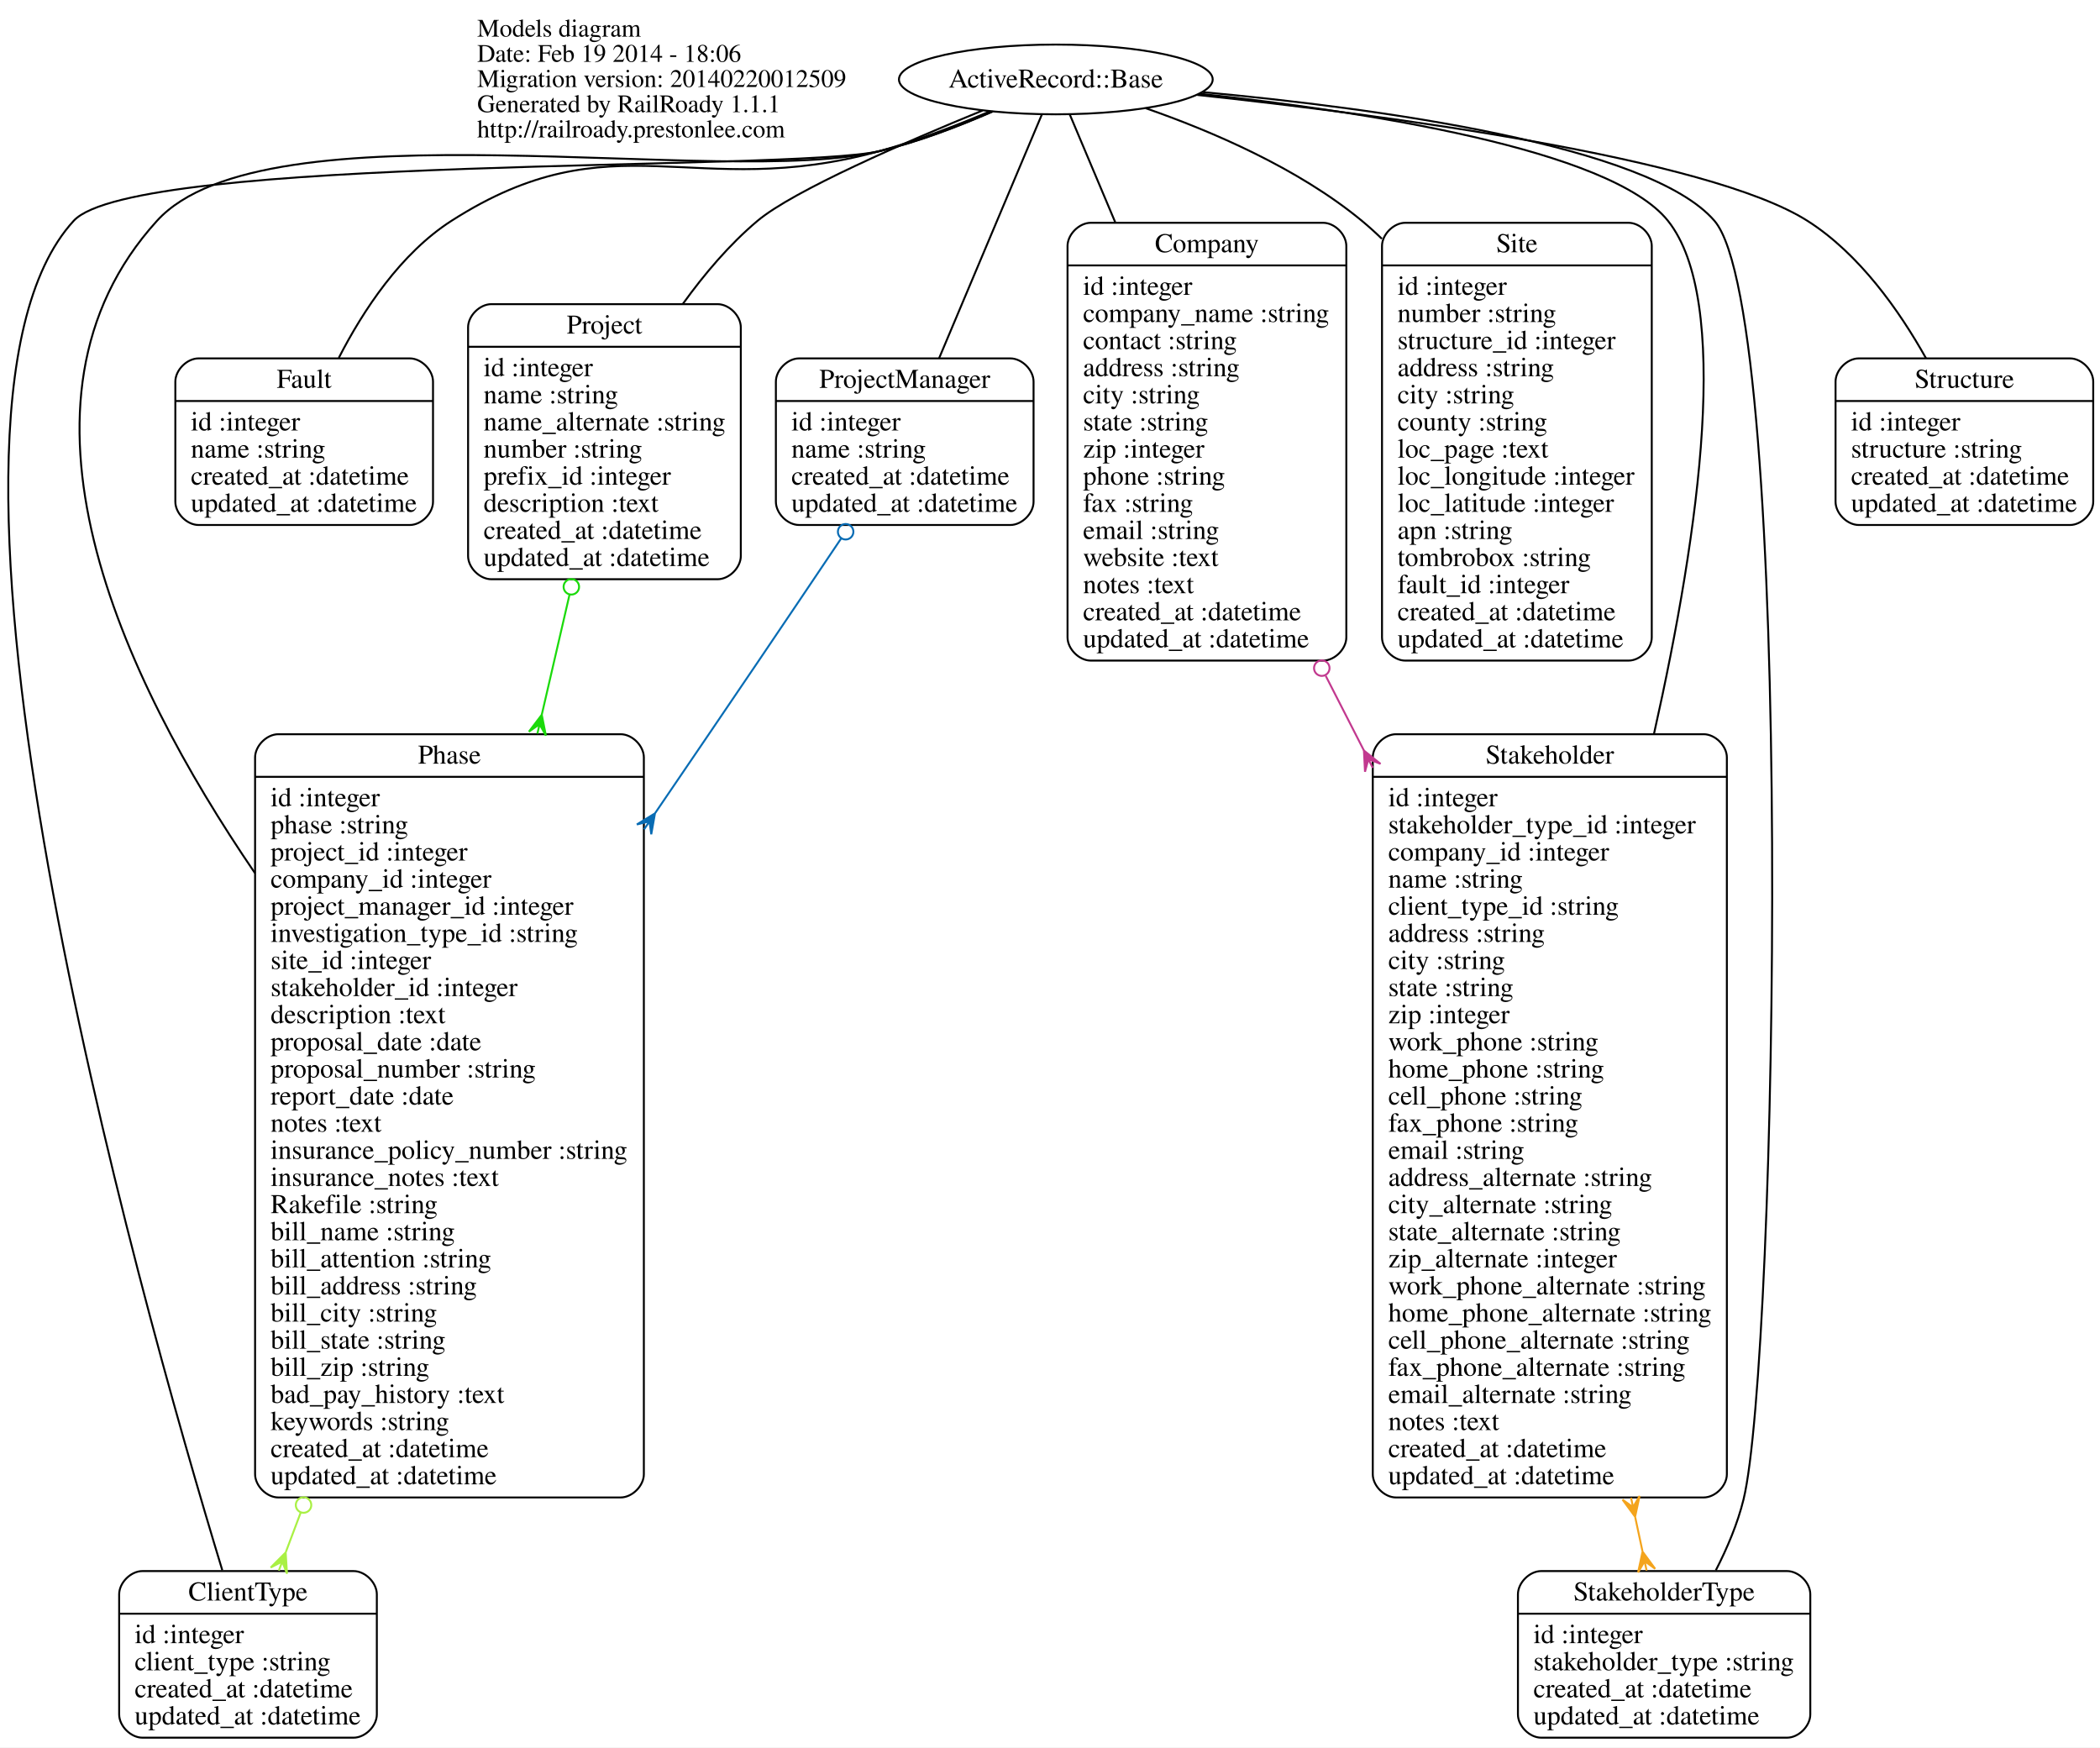
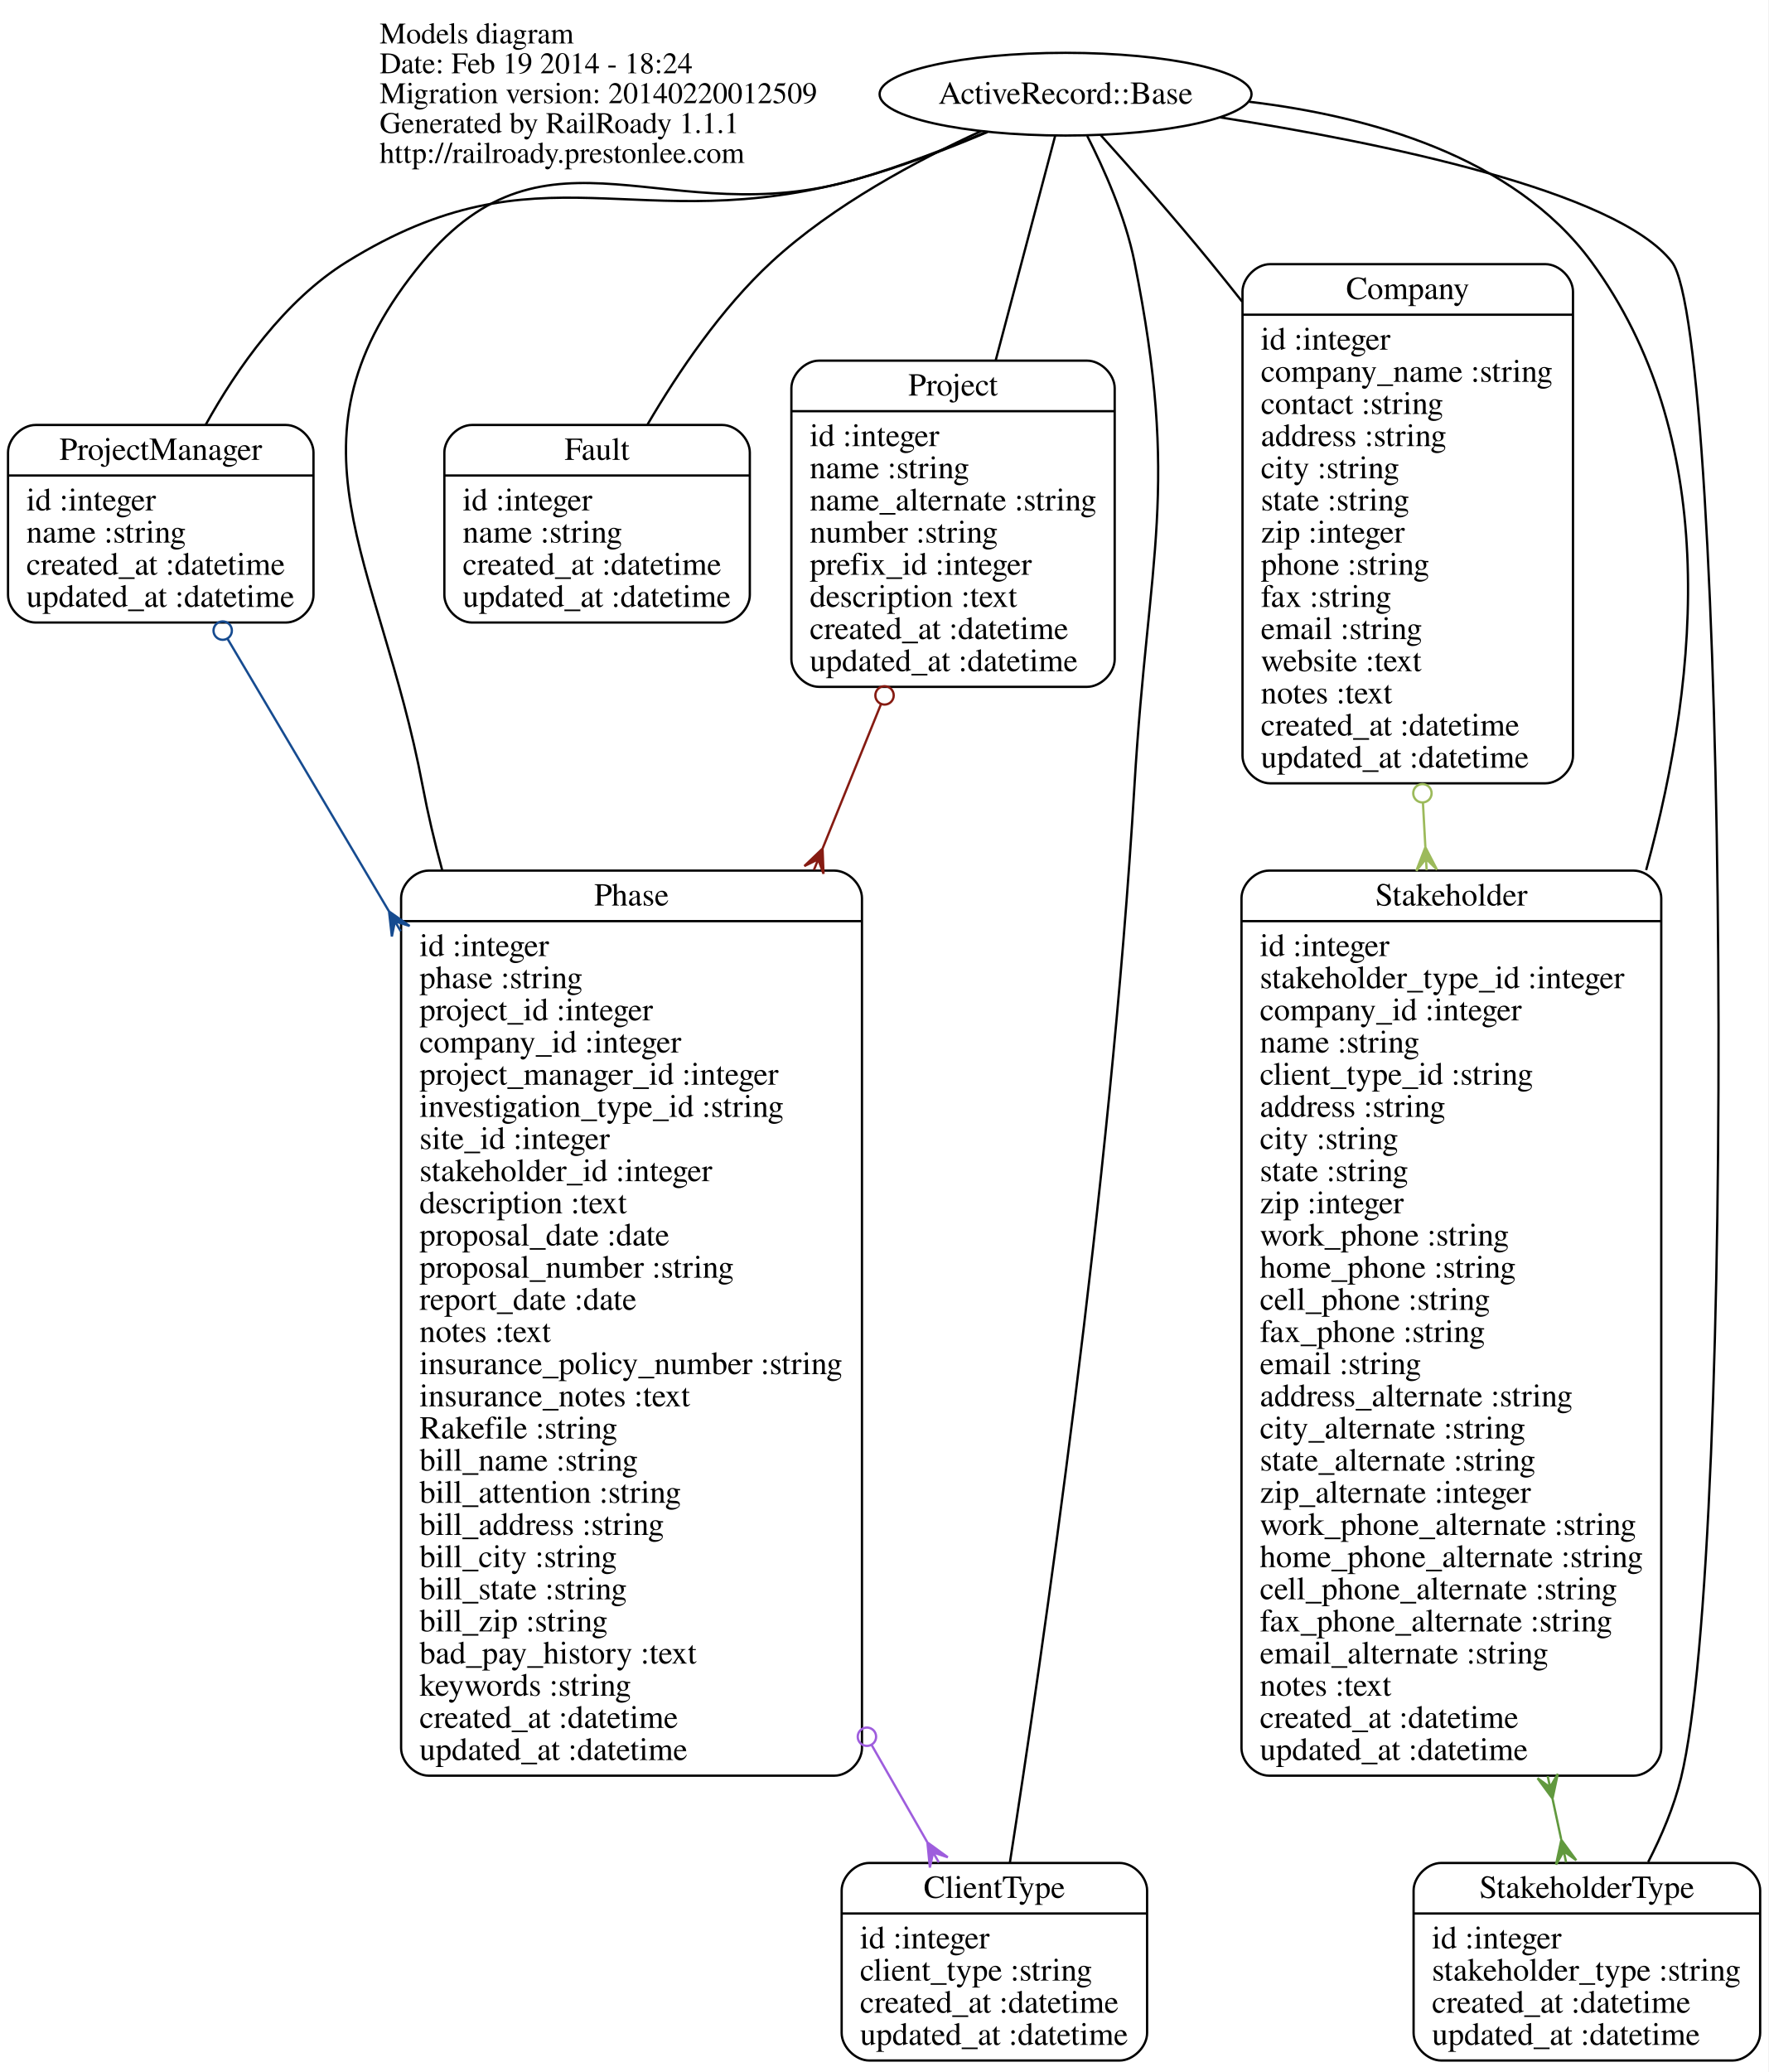
- <svg xmlns="http://www.w3.org/2000/svg" width="1084pt" height="902pt" viewBox="0.00 0.00 1084.02 902.00">
+ <svg xmlns="http://www.w3.org/2000/svg" width="770pt" height="902pt" viewBox="0.00 0.00 770.00 902.00">
  <g id="graph0" class="graph" transform="scale(1 1) rotate(0) translate(4 898)">
-     <polygon fill="white" stroke="none" points="-4,4 -4,-898 1080.02,-898 1080.02,4 -4,4" />
+     <polygon fill="white" stroke="none" points="-4,4 -4,-898 766,-898 766,4 -4,4" />
    <g id="node1" class="node">
-       <text text-anchor="start" x="242.329" y="-879.1" font-family="Times,serif" font-size="13.00">Models diagram</text>
-       <text text-anchor="start" x="242.329" y="-866.1" font-family="Times,serif" font-size="13.00">Date: Feb 19 2014 - 18:06</text>
-       <text text-anchor="start" x="242.329" y="-853.1" font-family="Times,serif" font-size="13.00">Migration version: 20140220012509</text>
-       <text text-anchor="start" x="242.329" y="-840.1" font-family="Times,serif" font-size="13.00">Generated by RailRoady 1.1.1</text>
-       <text text-anchor="start" x="242.329" y="-827.1" font-family="Times,serif" font-size="13.00">http://railroady.prestonlee.com</text>
+       <text text-anchor="start" x="161.312" y="-879.1" font-family="Times,serif" font-size="13.00">Models diagram</text>
+       <text text-anchor="start" x="161.312" y="-866.1" font-family="Times,serif" font-size="13.00">Date: Feb 19 2014 - 18:24</text>
+       <text text-anchor="start" x="161.312" y="-853.1" font-family="Times,serif" font-size="13.00">Migration version: 20140220012509</text>
+       <text text-anchor="start" x="161.312" y="-840.1" font-family="Times,serif" font-size="13.00">Generated by RailRoady 1.1.1</text>
+       <text text-anchor="start" x="161.312" y="-827.1" font-family="Times,serif" font-size="13.00">http://railroady.prestonlee.com</text>
    </g>
    <g id="node2" class="node">
-       <path fill="none" stroke="black" d="M69.512,-1C69.512,-1 178.522,-1 178.522,-1 184.522,-1 190.522,-7 190.522,-13 190.522,-13 190.522,-75 190.522,-75 190.522,-81 184.522,-87 178.522,-87 178.522,-87 69.512,-87 69.512,-87 63.512,-87 57.512,-81 57.512,-75 57.512,-75 57.512,-13 57.512,-13 57.512,-7 63.512,-1 69.512,-1" />
-       <text text-anchor="middle" x="124.017" y="-71.8" font-family="Times,serif" font-size="14.00">ClientType</text>
-       <polyline fill="none" stroke="black" points="57.512,-65 190.522,-65 " />
-       <text text-anchor="start" x="65.512" y="-49.8" font-family="Times,serif" font-size="14.00">id :integer</text>
-       <text text-anchor="start" x="65.512" y="-35.8" font-family="Times,serif" font-size="14.00">client_type :string</text>
-       <text text-anchor="start" x="65.512" y="-21.8" font-family="Times,serif" font-size="14.00">created_at :datetime</text>
-       <text text-anchor="start" x="65.512" y="-7.8" font-family="Times,serif" font-size="14.00">updated_at :datetime</text>
+       <path fill="none" stroke="black" d="M374.495,-1C374.495,-1 483.505,-1 483.505,-1 489.505,-1 495.505,-7 495.505,-13 495.505,-13 495.505,-75 495.505,-75 495.505,-81 489.505,-87 483.505,-87 483.505,-87 374.495,-87 374.495,-87 368.495,-87 362.495,-81 362.495,-75 362.495,-75 362.495,-13 362.495,-13 362.495,-7 368.495,-1 374.495,-1" />
+       <text text-anchor="middle" x="429" y="-71.8" font-family="Times,serif" font-size="14.00">ClientType</text>
+       <polyline fill="none" stroke="black" points="362.495,-65 495.505,-65 " />
+       <text text-anchor="start" x="370.495" y="-49.8" font-family="Times,serif" font-size="14.00">id :integer</text>
+       <text text-anchor="start" x="370.495" y="-35.8" font-family="Times,serif" font-size="14.00">client_type :string</text>
+       <text text-anchor="start" x="370.495" y="-21.8" font-family="Times,serif" font-size="14.00">created_at :datetime</text>
+       <text text-anchor="start" x="370.495" y="-7.8" font-family="Times,serif" font-size="14.00">updated_at :datetime</text>
    </g>
    <g id="node3" class="node">
-       <path fill="none" stroke="black" d="M559.06,-557C559.06,-557 678.974,-557 678.974,-557 684.974,-557 690.974,-563 690.974,-569 690.974,-569 690.974,-771 690.974,-771 690.974,-777 684.974,-783 678.974,-783 678.974,-783 559.06,-783 559.06,-783 553.06,-783 547.06,-777 547.06,-771 547.06,-771 547.06,-569 547.06,-569 547.06,-563 553.06,-557 559.06,-557" />
-       <text text-anchor="middle" x="619.017" y="-767.8" font-family="Times,serif" font-size="14.00">Company</text>
-       <polyline fill="none" stroke="black" points="547.06,-761 690.974,-761 " />
-       <text text-anchor="start" x="555.06" y="-745.8" font-family="Times,serif" font-size="14.00">id :integer</text>
-       <text text-anchor="start" x="555.06" y="-731.8" font-family="Times,serif" font-size="14.00">company_name :string</text>
-       <text text-anchor="start" x="555.06" y="-717.8" font-family="Times,serif" font-size="14.00">contact :string</text>
-       <text text-anchor="start" x="555.06" y="-703.8" font-family="Times,serif" font-size="14.00">address :string</text>
-       <text text-anchor="start" x="555.06" y="-689.8" font-family="Times,serif" font-size="14.00">city :string</text>
-       <text text-anchor="start" x="555.06" y="-675.8" font-family="Times,serif" font-size="14.00">state :string</text>
-       <text text-anchor="start" x="555.06" y="-661.8" font-family="Times,serif" font-size="14.00">zip :integer</text>
-       <text text-anchor="start" x="555.06" y="-647.8" font-family="Times,serif" font-size="14.00">phone :string</text>
-       <text text-anchor="start" x="555.06" y="-633.8" font-family="Times,serif" font-size="14.00">fax :string</text>
-       <text text-anchor="start" x="555.06" y="-619.8" font-family="Times,serif" font-size="14.00">email :string</text>
-       <text text-anchor="start" x="555.06" y="-605.8" font-family="Times,serif" font-size="14.00">website :text</text>
-       <text text-anchor="start" x="555.06" y="-591.8" font-family="Times,serif" font-size="14.00">notes :text</text>
-       <text text-anchor="start" x="555.06" y="-577.8" font-family="Times,serif" font-size="14.00">created_at :datetime</text>
-       <text text-anchor="start" x="555.06" y="-563.8" font-family="Times,serif" font-size="14.00">updated_at :datetime</text>
+       <path fill="none" stroke="black" d="M549.043,-557C549.043,-557 668.957,-557 668.957,-557 674.957,-557 680.957,-563 680.957,-569 680.957,-569 680.957,-771 680.957,-771 680.957,-777 674.957,-783 668.957,-783 668.957,-783 549.043,-783 549.043,-783 543.043,-783 537.043,-777 537.043,-771 537.043,-771 537.043,-569 537.043,-569 537.043,-563 543.043,-557 549.043,-557" />
+       <text text-anchor="middle" x="609" y="-767.8" font-family="Times,serif" font-size="14.00">Company</text>
+       <polyline fill="none" stroke="black" points="537.043,-761 680.957,-761 " />
+       <text text-anchor="start" x="545.043" y="-745.8" font-family="Times,serif" font-size="14.00">id :integer</text>
+       <text text-anchor="start" x="545.043" y="-731.8" font-family="Times,serif" font-size="14.00">company_name :string</text>
+       <text text-anchor="start" x="545.043" y="-717.8" font-family="Times,serif" font-size="14.00">contact :string</text>
+       <text text-anchor="start" x="545.043" y="-703.8" font-family="Times,serif" font-size="14.00">address :string</text>
+       <text text-anchor="start" x="545.043" y="-689.8" font-family="Times,serif" font-size="14.00">city :string</text>
+       <text text-anchor="start" x="545.043" y="-675.8" font-family="Times,serif" font-size="14.00">state :string</text>
+       <text text-anchor="start" x="545.043" y="-661.8" font-family="Times,serif" font-size="14.00">zip :integer</text>
+       <text text-anchor="start" x="545.043" y="-647.8" font-family="Times,serif" font-size="14.00">phone :string</text>
+       <text text-anchor="start" x="545.043" y="-633.8" font-family="Times,serif" font-size="14.00">fax :string</text>
+       <text text-anchor="start" x="545.043" y="-619.8" font-family="Times,serif" font-size="14.00">email :string</text>
+       <text text-anchor="start" x="545.043" y="-605.8" font-family="Times,serif" font-size="14.00">website :text</text>
+       <text text-anchor="start" x="545.043" y="-591.8" font-family="Times,serif" font-size="14.00">notes :text</text>
+       <text text-anchor="start" x="545.043" y="-577.8" font-family="Times,serif" font-size="14.00">created_at :datetime</text>
+       <text text-anchor="start" x="545.043" y="-563.8" font-family="Times,serif" font-size="14.00">updated_at :datetime</text>
+     </g>
+     <g id="node8" class="node">
+       <path fill="none" stroke="black" d="M548.608,-125C548.608,-125 707.392,-125 707.392,-125 713.392,-125 719.392,-131 719.392,-137 719.392,-137 719.392,-507 719.392,-507 719.392,-513 713.392,-519 707.392,-519 707.392,-519 548.608,-519 548.608,-519 542.608,-519 536.608,-513 536.608,-507 536.608,-507 536.608,-137 536.608,-137 536.608,-131 542.608,-125 548.608,-125" />
+       <text text-anchor="middle" x="628" y="-503.8" font-family="Times,serif" font-size="14.00">Stakeholder</text>
+       <polyline fill="none" stroke="black" points="536.608,-497 719.392,-497 " />
+       <text text-anchor="start" x="544.608" y="-481.8" font-family="Times,serif" font-size="14.00">id :integer</text>
+       <text text-anchor="start" x="544.608" y="-467.8" font-family="Times,serif" font-size="14.00">stakeholder_type_id :integer</text>
+       <text text-anchor="start" x="544.608" y="-453.8" font-family="Times,serif" font-size="14.00">company_id :integer</text>
+       <text text-anchor="start" x="544.608" y="-439.8" font-family="Times,serif" font-size="14.00">name :string</text>
+       <text text-anchor="start" x="544.608" y="-425.8" font-family="Times,serif" font-size="14.00">client_type_id :string</text>
+       <text text-anchor="start" x="544.608" y="-411.8" font-family="Times,serif" font-size="14.00">address :string</text>
+       <text text-anchor="start" x="544.608" y="-397.8" font-family="Times,serif" font-size="14.00">city :string</text>
+       <text text-anchor="start" x="544.608" y="-383.8" font-family="Times,serif" font-size="14.00">state :string</text>
+       <text text-anchor="start" x="544.608" y="-369.8" font-family="Times,serif" font-size="14.00">zip :integer</text>
+       <text text-anchor="start" x="544.608" y="-355.8" font-family="Times,serif" font-size="14.00">work_phone :string</text>
+       <text text-anchor="start" x="544.608" y="-341.8" font-family="Times,serif" font-size="14.00">home_phone :string</text>
+       <text text-anchor="start" x="544.608" y="-327.8" font-family="Times,serif" font-size="14.00">cell_phone :string</text>
+       <text text-anchor="start" x="544.608" y="-313.8" font-family="Times,serif" font-size="14.00">fax_phone :string</text>
+       <text text-anchor="start" x="544.608" y="-299.8" font-family="Times,serif" font-size="14.00">email :string</text>
+       <text text-anchor="start" x="544.608" y="-285.8" font-family="Times,serif" font-size="14.00">address_alternate :string</text>
+       <text text-anchor="start" x="544.608" y="-271.8" font-family="Times,serif" font-size="14.00">city_alternate :string</text>
+       <text text-anchor="start" x="544.608" y="-257.8" font-family="Times,serif" font-size="14.00">state_alternate :string</text>
+       <text text-anchor="start" x="544.608" y="-243.8" font-family="Times,serif" font-size="14.00">zip_alternate :integer</text>
+       <text text-anchor="start" x="544.608" y="-229.8" font-family="Times,serif" font-size="14.00">work_phone_alternate :string</text>
+       <text text-anchor="start" x="544.608" y="-215.8" font-family="Times,serif" font-size="14.00">home_phone_alternate :string</text>
+       <text text-anchor="start" x="544.608" y="-201.8" font-family="Times,serif" font-size="14.00">cell_phone_alternate :string</text>
+       <text text-anchor="start" x="544.608" y="-187.8" font-family="Times,serif" font-size="14.00">fax_phone_alternate :string</text>
+       <text text-anchor="start" x="544.608" y="-173.8" font-family="Times,serif" font-size="14.00">email_alternate :string</text>
+       <text text-anchor="start" x="544.608" y="-159.8" font-family="Times,serif" font-size="14.00">notes :text</text>
+       <text text-anchor="start" x="544.608" y="-145.8" font-family="Times,serif" font-size="14.00">created_at :datetime</text>
+       <text text-anchor="start" x="544.608" y="-131.8" font-family="Times,serif" font-size="14.00">updated_at :datetime</text>
+     </g>
+     <g id="edge2" class="edge">
+       <path fill="none" stroke="#9cba5b" d="M615.61,-548.637C615.956,-542.32 616.309,-535.9 616.665,-529.414" />
+       <ellipse fill="none" stroke="#9cba5b" cx="615.388" cy="-552.67" rx="4" ry="4" />
+       <polygon fill="#9cba5b" stroke="#9cba5b" points="616.679,-529.159 621.721,-519.421 616.953,-524.167 617.227,-519.174 617.227,-519.174 617.227,-519.174 616.953,-524.167 612.734,-518.927 616.679,-529.159 616.679,-529.159" />
+     </g>
+     <g id="node4" class="node">
+       <path fill="none" stroke="black" d="M201.495,-627C201.495,-627 310.505,-627 310.505,-627 316.505,-627 322.505,-633 322.505,-639 322.505,-639 322.505,-701 322.505,-701 322.505,-707 316.505,-713 310.505,-713 310.505,-713 201.495,-713 201.495,-713 195.495,-713 189.495,-707 189.495,-701 189.495,-701 189.495,-639 189.495,-639 189.495,-633 195.495,-627 201.495,-627" />
+       <text text-anchor="middle" x="256" y="-697.8" font-family="Times,serif" font-size="14.00">Fault</text>
+       <polyline fill="none" stroke="black" points="189.495,-691 322.505,-691 " />
+       <text text-anchor="start" x="197.495" y="-675.8" font-family="Times,serif" font-size="14.00">id :integer</text>
+       <text text-anchor="start" x="197.495" y="-661.8" font-family="Times,serif" font-size="14.00">name :string</text>
+       <text text-anchor="start" x="197.495" y="-647.8" font-family="Times,serif" font-size="14.00">created_at :datetime</text>
+       <text text-anchor="start" x="197.495" y="-633.8" font-family="Times,serif" font-size="14.00">updated_at :datetime</text>
+     </g>
+     <g id="node5" class="node">
+       <path fill="none" stroke="black" d="M182.66,-125C182.66,-125 359.34,-125 359.34,-125 365.34,-125 371.34,-131 371.34,-137 371.34,-137 371.34,-507 371.34,-507 371.34,-513 365.34,-519 359.34,-519 359.34,-519 182.66,-519 182.66,-519 176.66,-519 170.66,-513 170.66,-507 170.66,-507 170.66,-137 170.66,-137 170.66,-131 176.66,-125 182.66,-125" />
+       <text text-anchor="middle" x="271" y="-503.8" font-family="Times,serif" font-size="14.00">Phase</text>
+       <polyline fill="none" stroke="black" points="170.66,-497 371.34,-497 " />
+       <text text-anchor="start" x="178.66" y="-481.8" font-family="Times,serif" font-size="14.00">id :integer</text>
+       <text text-anchor="start" x="178.66" y="-467.8" font-family="Times,serif" font-size="14.00">phase :string</text>
+       <text text-anchor="start" x="178.66" y="-453.8" font-family="Times,serif" font-size="14.00">project_id :integer</text>
+       <text text-anchor="start" x="178.66" y="-439.8" font-family="Times,serif" font-size="14.00">company_id :integer</text>
+       <text text-anchor="start" x="178.66" y="-425.8" font-family="Times,serif" font-size="14.00">project_manager_id :integer</text>
+       <text text-anchor="start" x="178.66" y="-411.8" font-family="Times,serif" font-size="14.00">investigation_type_id :string</text>
+       <text text-anchor="start" x="178.66" y="-397.8" font-family="Times,serif" font-size="14.00">site_id :integer</text>
+       <text text-anchor="start" x="178.66" y="-383.8" font-family="Times,serif" font-size="14.00">stakeholder_id :integer</text>
+       <text text-anchor="start" x="178.66" y="-369.8" font-family="Times,serif" font-size="14.00">description :text</text>
+       <text text-anchor="start" x="178.66" y="-355.8" font-family="Times,serif" font-size="14.00">proposal_date :date</text>
+       <text text-anchor="start" x="178.66" y="-341.8" font-family="Times,serif" font-size="14.00">proposal_number :string</text>
+       <text text-anchor="start" x="178.66" y="-327.8" font-family="Times,serif" font-size="14.00">report_date :date</text>
+       <text text-anchor="start" x="178.66" y="-313.8" font-family="Times,serif" font-size="14.00">notes :text</text>
+       <text text-anchor="start" x="178.66" y="-299.8" font-family="Times,serif" font-size="14.00">insurance_policy_number :string</text>
+       <text text-anchor="start" x="178.66" y="-285.8" font-family="Times,serif" font-size="14.00">insurance_notes :text</text>
+       <text text-anchor="start" x="178.66" y="-271.8" font-family="Times,serif" font-size="14.00">Rakefile :string</text>
+       <text text-anchor="start" x="178.66" y="-257.8" font-family="Times,serif" font-size="14.00">bill_name :string</text>
+       <text text-anchor="start" x="178.66" y="-243.8" font-family="Times,serif" font-size="14.00">bill_attention :string</text>
+       <text text-anchor="start" x="178.66" y="-229.8" font-family="Times,serif" font-size="14.00">bill_address :string</text>
+       <text text-anchor="start" x="178.66" y="-215.8" font-family="Times,serif" font-size="14.00">bill_city :string</text>
+       <text text-anchor="start" x="178.66" y="-201.8" font-family="Times,serif" font-size="14.00">bill_state :string</text>
+       <text text-anchor="start" x="178.66" y="-187.8" font-family="Times,serif" font-size="14.00">bill_zip :string</text>
+       <text text-anchor="start" x="178.66" y="-173.8" font-family="Times,serif" font-size="14.00">bad_pay_history :text</text>
+       <text text-anchor="start" x="178.66" y="-159.8" font-family="Times,serif" font-size="14.00">keywords :string</text>
+       <text text-anchor="start" x="178.66" y="-145.8" font-family="Times,serif" font-size="14.00">created_at :datetime</text>
+       <text text-anchor="start" x="178.66" y="-131.8" font-family="Times,serif" font-size="14.00">updated_at :datetime</text>
+     </g>
+     <g id="edge5" class="edge">
+       <path fill="none" stroke="#9e5ddd" d="M375.517,-138.427C384.198,-123.261 392.419,-108.901 399.694,-96.193" />
+       <ellipse fill="none" stroke="#9e5ddd" cx="373.499" cy="-141.952" rx="4" ry="4" />
+       <polygon fill="#9e5ddd" stroke="#9e5ddd" points="399.848,-95.923 408.722,-89.48 402.332,-91.584 404.816,-87.245 404.816,-87.245 404.816,-87.245 402.332,-91.584 400.911,-85.009 399.848,-95.923 399.848,-95.923" />
+     </g>
+     <g id="node6" class="node">
+       <path fill="none" stroke="black" d="M352.608,-599C352.608,-599 469.392,-599 469.392,-599 475.392,-599 481.392,-605 481.392,-611 481.392,-611 481.392,-729 481.392,-729 481.392,-735 475.392,-741 469.392,-741 469.392,-741 352.608,-741 352.608,-741 346.608,-741 340.608,-735 340.608,-729 340.608,-729 340.608,-611 340.608,-611 340.608,-605 346.608,-599 352.608,-599" />
+       <text text-anchor="middle" x="411" y="-725.8" font-family="Times,serif" font-size="14.00">Project</text>
+       <polyline fill="none" stroke="black" points="340.608,-719 481.392,-719 " />
+       <text text-anchor="start" x="348.608" y="-703.8" font-family="Times,serif" font-size="14.00">id :integer</text>
+       <text text-anchor="start" x="348.608" y="-689.8" font-family="Times,serif" font-size="14.00">name :string</text>
+       <text text-anchor="start" x="348.608" y="-675.8" font-family="Times,serif" font-size="14.00">name_alternate :string</text>
+       <text text-anchor="start" x="348.608" y="-661.8" font-family="Times,serif" font-size="14.00">number :string</text>
+       <text text-anchor="start" x="348.608" y="-647.8" font-family="Times,serif" font-size="14.00">prefix_id :integer</text>
+       <text text-anchor="start" x="348.608" y="-633.8" font-family="Times,serif" font-size="14.00">description :text</text>
+       <text text-anchor="start" x="348.608" y="-619.8" font-family="Times,serif" font-size="14.00">created_at :datetime</text>
+       <text text-anchor="start" x="348.608" y="-605.8" font-family="Times,serif" font-size="14.00">updated_at :datetime</text>
+     </g>
+     <g id="edge7" class="edge">
+       <path fill="none" stroke="#861b12" d="M379.595,-591.385C371.864,-572.279 363.22,-550.915 354.276,-528.81" />
+       <ellipse fill="none" stroke="#861b12" cx="381.169" cy="-595.274" rx="4" ry="4" />
+       <polygon fill="#861b12" stroke="#861b12" points="354.177,-528.565 354.597,-517.607 352.301,-523.93 350.426,-519.295 350.426,-519.295 350.426,-519.295 352.301,-523.93 346.254,-520.983 354.177,-528.565 354.177,-528.565" />
+     </g>
+     <g id="node7" class="node">
+       <path fill="none" stroke="black" d="M11.495,-627C11.495,-627 120.505,-627 120.505,-627 126.505,-627 132.505,-633 132.505,-639 132.505,-639 132.505,-701 132.505,-701 132.505,-707 126.505,-713 120.505,-713 120.505,-713 11.495,-713 11.495,-713 5.495,-713 -0.505,-707 -0.505,-701 -0.505,-701 -0.505,-639 -0.505,-639 -0.505,-633 5.495,-627 11.495,-627" />
+       <text text-anchor="middle" x="66" y="-697.8" font-family="Times,serif" font-size="14.00">ProjectManager</text>
+       <polyline fill="none" stroke="black" points="-0.505,-691 132.505,-691 " />
+       <text text-anchor="start" x="7.495" y="-675.8" font-family="Times,serif" font-size="14.00">id :integer</text>
+       <text text-anchor="start" x="7.495" y="-661.8" font-family="Times,serif" font-size="14.00">name :string</text>
+       <text text-anchor="start" x="7.495" y="-647.8" font-family="Times,serif" font-size="14.00">created_at :datetime</text>
+       <text text-anchor="start" x="7.495" y="-633.8" font-family="Times,serif" font-size="14.00">updated_at :datetime</text>
+     </g>
+     <g id="edge9" class="edge">
+       <path fill="none" stroke="#164b90" d="M95.075,-619.928C113.809,-588.308 139.432,-545.06 165.326,-501.357" />
+       <ellipse fill="none" stroke="#164b90" cx="92.971" cy="-623.478" rx="4" ry="4" />
+       <polygon fill="#164b90" stroke="#164b90" points="165.409,-501.217 174.378,-494.908 167.958,-496.915 170.506,-492.614 170.506,-492.614 170.506,-492.614 167.958,-496.915 166.635,-490.32 165.409,-501.217 165.409,-501.217" />
    </g>
    <g id="node9" class="node">
-       <path fill="none" stroke="black" d="M716.625,-125C716.625,-125 875.409,-125 875.409,-125 881.409,-125 887.409,-131 887.409,-137 887.409,-137 887.409,-507 887.409,-507 887.409,-513 881.409,-519 875.409,-519 875.409,-519 716.625,-519 716.625,-519 710.625,-519 704.625,-513 704.625,-507 704.625,-507 704.625,-137 704.625,-137 704.625,-131 710.625,-125 716.625,-125" />
-       <text text-anchor="middle" x="796.017" y="-503.8" font-family="Times,serif" font-size="14.00">Stakeholder</text>
-       <polyline fill="none" stroke="black" points="704.625,-497 887.409,-497 " />
-       <text text-anchor="start" x="712.625" y="-481.8" font-family="Times,serif" font-size="14.00">id :integer</text>
-       <text text-anchor="start" x="712.625" y="-467.8" font-family="Times,serif" font-size="14.00">stakeholder_type_id :integer</text>
-       <text text-anchor="start" x="712.625" y="-453.8" font-family="Times,serif" font-size="14.00">company_id :integer</text>
-       <text text-anchor="start" x="712.625" y="-439.8" font-family="Times,serif" font-size="14.00">name :string</text>
-       <text text-anchor="start" x="712.625" y="-425.8" font-family="Times,serif" font-size="14.00">client_type_id :string</text>
-       <text text-anchor="start" x="712.625" y="-411.8" font-family="Times,serif" font-size="14.00">address :string</text>
-       <text text-anchor="start" x="712.625" y="-397.8" font-family="Times,serif" font-size="14.00">city :string</text>
-       <text text-anchor="start" x="712.625" y="-383.8" font-family="Times,serif" font-size="14.00">state :string</text>
-       <text text-anchor="start" x="712.625" y="-369.8" font-family="Times,serif" font-size="14.00">zip :integer</text>
-       <text text-anchor="start" x="712.625" y="-355.8" font-family="Times,serif" font-size="14.00">work_phone :string</text>
-       <text text-anchor="start" x="712.625" y="-341.8" font-family="Times,serif" font-size="14.00">home_phone :string</text>
-       <text text-anchor="start" x="712.625" y="-327.8" font-family="Times,serif" font-size="14.00">cell_phone :string</text>
-       <text text-anchor="start" x="712.625" y="-313.8" font-family="Times,serif" font-size="14.00">fax_phone :string</text>
-       <text text-anchor="start" x="712.625" y="-299.8" font-family="Times,serif" font-size="14.00">email :string</text>
-       <text text-anchor="start" x="712.625" y="-285.8" font-family="Times,serif" font-size="14.00">address_alternate :string</text>
-       <text text-anchor="start" x="712.625" y="-271.8" font-family="Times,serif" font-size="14.00">city_alternate :string</text>
-       <text text-anchor="start" x="712.625" y="-257.8" font-family="Times,serif" font-size="14.00">state_alternate :string</text>
-       <text text-anchor="start" x="712.625" y="-243.8" font-family="Times,serif" font-size="14.00">zip_alternate :integer</text>
-       <text text-anchor="start" x="712.625" y="-229.8" font-family="Times,serif" font-size="14.00">work_phone_alternate :string</text>
-       <text text-anchor="start" x="712.625" y="-215.8" font-family="Times,serif" font-size="14.00">home_phone_alternate :string</text>
-       <text text-anchor="start" x="712.625" y="-201.8" font-family="Times,serif" font-size="14.00">cell_phone_alternate :string</text>
-       <text text-anchor="start" x="712.625" y="-187.8" font-family="Times,serif" font-size="14.00">fax_phone_alternate :string</text>
-       <text text-anchor="start" x="712.625" y="-173.8" font-family="Times,serif" font-size="14.00">email_alternate :string</text>
-       <text text-anchor="start" x="712.625" y="-159.8" font-family="Times,serif" font-size="14.00">notes :text</text>
-       <text text-anchor="start" x="712.625" y="-145.8" font-family="Times,serif" font-size="14.00">created_at :datetime</text>
-       <text text-anchor="start" x="712.625" y="-131.8" font-family="Times,serif" font-size="14.00">updated_at :datetime</text>
+       <path fill="none" stroke="black" d="M623.543,-1C623.543,-1 750.457,-1 750.457,-1 756.457,-1 762.457,-7 762.457,-13 762.457,-13 762.457,-75 762.457,-75 762.457,-81 756.457,-87 750.457,-87 750.457,-87 623.543,-87 623.543,-87 617.543,-87 611.543,-81 611.543,-75 611.543,-75 611.543,-13 611.543,-13 611.543,-7 617.543,-1 623.543,-1" />
+       <text text-anchor="middle" x="687" y="-71.8" font-family="Times,serif" font-size="14.00">StakeholderType</text>
+       <polyline fill="none" stroke="black" points="611.543,-65 762.457,-65 " />
+       <text text-anchor="start" x="619.543" y="-49.8" font-family="Times,serif" font-size="14.00">id :integer</text>
+       <text text-anchor="start" x="619.543" y="-35.8" font-family="Times,serif" font-size="14.00">stakeholder_type :string</text>
+       <text text-anchor="start" x="619.543" y="-21.8" font-family="Times,serif" font-size="14.00">created_at :datetime</text>
+       <text text-anchor="start" x="619.543" y="-7.8" font-family="Times,serif" font-size="14.00">updated_at :datetime</text>
    </g>
-     <g id="edge2" class="edge">
-       <path fill="none" stroke="#c2398f" d="M680.323,-549.158C686.722,-536.65 693.331,-523.73 699.998,-510.698" />
-       <ellipse fill="none" stroke="#c2398f" cx="678.306" cy="-553.103" rx="4" ry="4" />
-       <polygon fill="#c2398f" stroke="#c2398f" points="700.066,-510.565 708.627,-503.712 702.343,-506.114 704.62,-501.662 704.62,-501.662 704.62,-501.662 702.343,-506.114 700.614,-499.613 700.066,-510.565 700.066,-510.565" />
-     </g>
-     <g id="node4" class="node">
-       <path fill="none" stroke="black" d="M98.512,-627C98.512,-627 207.522,-627 207.522,-627 213.522,-627 219.522,-633 219.522,-639 219.522,-639 219.522,-701 219.522,-701 219.522,-707 213.522,-713 207.522,-713 207.522,-713 98.512,-713 98.512,-713 92.512,-713 86.512,-707 86.512,-701 86.512,-701 86.512,-639 86.512,-639 86.512,-633 92.512,-627 98.512,-627" />
-       <text text-anchor="middle" x="153.017" y="-697.8" font-family="Times,serif" font-size="14.00">Fault</text>
-       <polyline fill="none" stroke="black" points="86.512,-691 219.522,-691 " />
-       <text text-anchor="start" x="94.512" y="-675.8" font-family="Times,serif" font-size="14.00">id :integer</text>
-       <text text-anchor="start" x="94.512" y="-661.8" font-family="Times,serif" font-size="14.00">name :string</text>
-       <text text-anchor="start" x="94.512" y="-647.8" font-family="Times,serif" font-size="14.00">created_at :datetime</text>
-       <text text-anchor="start" x="94.512" y="-633.8" font-family="Times,serif" font-size="14.00">updated_at :datetime</text>
-     </g>
-     <g id="node5" class="node">
-       <path fill="none" stroke="black" d="M139.677,-125C139.677,-125 316.357,-125 316.357,-125 322.357,-125 328.357,-131 328.357,-137 328.357,-137 328.357,-507 328.357,-507 328.357,-513 322.357,-519 316.357,-519 316.357,-519 139.677,-519 139.677,-519 133.677,-519 127.677,-513 127.677,-507 127.677,-507 127.677,-137 127.677,-137 127.677,-131 133.677,-125 139.677,-125" />
-       <text text-anchor="middle" x="228.017" y="-503.8" font-family="Times,serif" font-size="14.00">Phase</text>
-       <polyline fill="none" stroke="black" points="127.677,-497 328.357,-497 " />
-       <text text-anchor="start" x="135.677" y="-481.8" font-family="Times,serif" font-size="14.00">id :integer</text>
-       <text text-anchor="start" x="135.677" y="-467.8" font-family="Times,serif" font-size="14.00">phase :string</text>
-       <text text-anchor="start" x="135.677" y="-453.8" font-family="Times,serif" font-size="14.00">project_id :integer</text>
-       <text text-anchor="start" x="135.677" y="-439.8" font-family="Times,serif" font-size="14.00">company_id :integer</text>
-       <text text-anchor="start" x="135.677" y="-425.8" font-family="Times,serif" font-size="14.00">project_manager_id :integer</text>
-       <text text-anchor="start" x="135.677" y="-411.8" font-family="Times,serif" font-size="14.00">investigation_type_id :string</text>
-       <text text-anchor="start" x="135.677" y="-397.8" font-family="Times,serif" font-size="14.00">site_id :integer</text>
-       <text text-anchor="start" x="135.677" y="-383.8" font-family="Times,serif" font-size="14.00">stakeholder_id :integer</text>
-       <text text-anchor="start" x="135.677" y="-369.8" font-family="Times,serif" font-size="14.00">description :text</text>
-       <text text-anchor="start" x="135.677" y="-355.8" font-family="Times,serif" font-size="14.00">proposal_date :date</text>
-       <text text-anchor="start" x="135.677" y="-341.8" font-family="Times,serif" font-size="14.00">proposal_number :string</text>
-       <text text-anchor="start" x="135.677" y="-327.8" font-family="Times,serif" font-size="14.00">report_date :date</text>
-       <text text-anchor="start" x="135.677" y="-313.8" font-family="Times,serif" font-size="14.00">notes :text</text>
-       <text text-anchor="start" x="135.677" y="-299.8" font-family="Times,serif" font-size="14.00">insurance_policy_number :string</text>
-       <text text-anchor="start" x="135.677" y="-285.8" font-family="Times,serif" font-size="14.00">insurance_notes :text</text>
-       <text text-anchor="start" x="135.677" y="-271.8" font-family="Times,serif" font-size="14.00">Rakefile :string</text>
-       <text text-anchor="start" x="135.677" y="-257.8" font-family="Times,serif" font-size="14.00">bill_name :string</text>
-       <text text-anchor="start" x="135.677" y="-243.8" font-family="Times,serif" font-size="14.00">bill_attention :string</text>
-       <text text-anchor="start" x="135.677" y="-229.8" font-family="Times,serif" font-size="14.00">bill_address :string</text>
-       <text text-anchor="start" x="135.677" y="-215.8" font-family="Times,serif" font-size="14.00">bill_city :string</text>
-       <text text-anchor="start" x="135.677" y="-201.8" font-family="Times,serif" font-size="14.00">bill_state :string</text>
-       <text text-anchor="start" x="135.677" y="-187.8" font-family="Times,serif" font-size="14.00">bill_zip :string</text>
-       <text text-anchor="start" x="135.677" y="-173.8" font-family="Times,serif" font-size="14.00">bad_pay_history :text</text>
-       <text text-anchor="start" x="135.677" y="-159.8" font-family="Times,serif" font-size="14.00">keywords :string</text>
-       <text text-anchor="start" x="135.677" y="-145.8" font-family="Times,serif" font-size="14.00">created_at :datetime</text>
-       <text text-anchor="start" x="135.677" y="-131.8" font-family="Times,serif" font-size="14.00">updated_at :datetime</text>
-     </g>
-     <g id="edge5" class="edge">
-       <path fill="none" stroke="#a9f044" d="M151.234,-117.229C148.557,-110.126 145.995,-103.326 143.587,-96.936" />
-       <ellipse fill="none" stroke="#a9f044" cx="152.688" cy="-121.088" rx="4" ry="4" />
-       <polygon fill="#a9f044" stroke="#a9f044" points="143.462,-96.605 144.147,-85.66 141.699,-91.926 139.936,-87.247 139.936,-87.247 139.936,-87.247 141.699,-91.926 135.725,-88.834 143.462,-96.605 143.462,-96.605" />
-     </g>
-     <g id="node6" class="node">
-       <path fill="none" stroke="black" d="M249.625,-599C249.625,-599 366.409,-599 366.409,-599 372.409,-599 378.409,-605 378.409,-611 378.409,-611 378.409,-729 378.409,-729 378.409,-735 372.409,-741 366.409,-741 366.409,-741 249.625,-741 249.625,-741 243.625,-741 237.625,-735 237.625,-729 237.625,-729 237.625,-611 237.625,-611 237.625,-605 243.625,-599 249.625,-599" />
-       <text text-anchor="middle" x="308.017" y="-725.8" font-family="Times,serif" font-size="14.00">Project</text>
-       <polyline fill="none" stroke="black" points="237.625,-719 378.409,-719 " />
-       <text text-anchor="start" x="245.625" y="-703.8" font-family="Times,serif" font-size="14.00">id :integer</text>
-       <text text-anchor="start" x="245.625" y="-689.8" font-family="Times,serif" font-size="14.00">name :string</text>
-       <text text-anchor="start" x="245.625" y="-675.8" font-family="Times,serif" font-size="14.00">name_alternate :string</text>
-       <text text-anchor="start" x="245.625" y="-661.8" font-family="Times,serif" font-size="14.00">number :string</text>
-       <text text-anchor="start" x="245.625" y="-647.8" font-family="Times,serif" font-size="14.00">prefix_id :integer</text>
-       <text text-anchor="start" x="245.625" y="-633.8" font-family="Times,serif" font-size="14.00">description :text</text>
-       <text text-anchor="start" x="245.625" y="-619.8" font-family="Times,serif" font-size="14.00">created_at :datetime</text>
-       <text text-anchor="start" x="245.625" y="-605.8" font-family="Times,serif" font-size="14.00">updated_at :datetime</text>
-     </g>
-     <g id="edge7" class="edge">
-       <path fill="none" stroke="#1bda0b" d="M290.005,-591.099C285.621,-572.139 280.726,-550.968 275.662,-529.063" />
-       <ellipse fill="none" stroke="#1bda0b" cx="290.927" cy="-595.085" rx="4" ry="4" />
-       <polygon fill="#1bda0b" stroke="#1bda0b" points="275.656,-529.038 277.787,-518.281 274.53,-524.166 273.403,-519.295 273.403,-519.295 273.403,-519.295 274.53,-524.166 269.019,-520.309 275.656,-529.038 275.656,-529.038" />
-     </g>
-     <g id="node7" class="node">
-       <path fill="none" stroke="black" d="M408.512,-627C408.512,-627 517.522,-627 517.522,-627 523.522,-627 529.522,-633 529.522,-639 529.522,-639 529.522,-701 529.522,-701 529.522,-707 523.522,-713 517.522,-713 517.522,-713 408.512,-713 408.512,-713 402.512,-713 396.512,-707 396.512,-701 396.512,-701 396.512,-639 396.512,-639 396.512,-633 402.512,-627 408.512,-627" />
-       <text text-anchor="middle" x="463.017" y="-697.8" font-family="Times,serif" font-size="14.00">ProjectManager</text>
-       <polyline fill="none" stroke="black" points="396.512,-691 529.522,-691 " />
-       <text text-anchor="start" x="404.512" y="-675.8" font-family="Times,serif" font-size="14.00">id :integer</text>
-       <text text-anchor="start" x="404.512" y="-661.8" font-family="Times,serif" font-size="14.00">name :string</text>
-       <text text-anchor="start" x="404.512" y="-647.8" font-family="Times,serif" font-size="14.00">created_at :datetime</text>
-       <text text-anchor="start" x="404.512" y="-633.8" font-family="Times,serif" font-size="14.00">updated_at :datetime</text>
-     </g>
-     <g id="edge9" class="edge">
-       <path fill="none" stroke="#086cb4" d="M430.13,-619.947C416.78,-600.076 401.192,-576.923 387.017,-556 369.977,-530.848 351.859,-504.204 334.185,-478.267" />
-       <ellipse fill="none" stroke="#086cb4" cx="432.523" cy="-623.51" rx="4" ry="4" />
-       <polygon fill="#086cb4" stroke="#086cb4" points="334.097,-478.137 332.183,-467.339 331.281,-474.005 328.465,-469.874 328.465,-469.874 328.465,-469.874 331.281,-474.005 324.746,-472.408 334.097,-478.137 334.097,-478.137" />
-     </g>
-     <g id="node8" class="node">
-       <path fill="none" stroke="black" d="M721.394,-557C721.394,-557 836.64,-557 836.64,-557 842.64,-557 848.64,-563 848.64,-569 848.64,-569 848.64,-771 848.64,-771 848.64,-777 842.64,-783 836.64,-783 836.64,-783 721.394,-783 721.394,-783 715.394,-783 709.394,-777 709.394,-771 709.394,-771 709.394,-569 709.394,-569 709.394,-563 715.394,-557 721.394,-557" />
-       <text text-anchor="middle" x="779.017" y="-767.8" font-family="Times,serif" font-size="14.00">Site</text>
-       <polyline fill="none" stroke="black" points="709.394,-761 848.64,-761 " />
-       <text text-anchor="start" x="717.394" y="-745.8" font-family="Times,serif" font-size="14.00">id :integer</text>
-       <text text-anchor="start" x="717.394" y="-731.8" font-family="Times,serif" font-size="14.00">number :string</text>
-       <text text-anchor="start" x="717.394" y="-717.8" font-family="Times,serif" font-size="14.00">structure_id :integer</text>
-       <text text-anchor="start" x="717.394" y="-703.8" font-family="Times,serif" font-size="14.00">address :string</text>
-       <text text-anchor="start" x="717.394" y="-689.8" font-family="Times,serif" font-size="14.00">city :string</text>
-       <text text-anchor="start" x="717.394" y="-675.8" font-family="Times,serif" font-size="14.00">county :string</text>
-       <text text-anchor="start" x="717.394" y="-661.8" font-family="Times,serif" font-size="14.00">loc_page :text</text>
-       <text text-anchor="start" x="717.394" y="-647.8" font-family="Times,serif" font-size="14.00">loc_longitude :integer</text>
-       <text text-anchor="start" x="717.394" y="-633.8" font-family="Times,serif" font-size="14.00">loc_latitude :integer</text>
-       <text text-anchor="start" x="717.394" y="-619.8" font-family="Times,serif" font-size="14.00">apn :string</text>
-       <text text-anchor="start" x="717.394" y="-605.8" font-family="Times,serif" font-size="14.00">tombrobox :string</text>
-       <text text-anchor="start" x="717.394" y="-591.8" font-family="Times,serif" font-size="14.00">fault_id :integer</text>
-       <text text-anchor="start" x="717.394" y="-577.8" font-family="Times,serif" font-size="14.00">created_at :datetime</text>
-       <text text-anchor="start" x="717.394" y="-563.8" font-family="Times,serif" font-size="14.00">updated_at :datetime</text>
+     <g id="edge11" class="edge">
+       <path fill="none" stroke="#61993e" d="M672.091,-114.744C673.379,-108.718 674.618,-102.923 675.792,-97.428" />
+       <polygon fill="#61993e" stroke="#61993e" points="672.025,-115.052 665.534,-123.89 670.98,-119.941 669.935,-124.831 669.935,-124.831 669.935,-124.831 670.98,-119.941 674.335,-125.771 672.025,-115.052 672.025,-115.052" />
+       <polygon fill="#61993e" stroke="#61993e" points="675.878,-97.026 682.369,-88.188 676.924,-92.137 677.969,-87.247 677.969,-87.247 677.969,-87.247 676.924,-92.137 673.568,-86.306 675.878,-97.026 675.878,-97.026" />
    </g>
    <g id="node10" class="node">
-       <path fill="none" stroke="black" d="M791.56,-1C791.56,-1 918.474,-1 918.474,-1 924.474,-1 930.474,-7 930.474,-13 930.474,-13 930.474,-75 930.474,-75 930.474,-81 924.474,-87 918.474,-87 918.474,-87 791.56,-87 791.56,-87 785.56,-87 779.56,-81 779.56,-75 779.56,-75 779.56,-13 779.56,-13 779.56,-7 785.56,-1 791.56,-1" />
-       <text text-anchor="middle" x="855.017" y="-71.8" font-family="Times,serif" font-size="14.00">StakeholderType</text>
-       <polyline fill="none" stroke="black" points="779.56,-65 930.474,-65 " />
-       <text text-anchor="start" x="787.56" y="-49.8" font-family="Times,serif" font-size="14.00">id :integer</text>
-       <text text-anchor="start" x="787.56" y="-35.8" font-family="Times,serif" font-size="14.00">stakeholder_type :string</text>
-       <text text-anchor="start" x="787.56" y="-21.8" font-family="Times,serif" font-size="14.00">created_at :datetime</text>
-       <text text-anchor="start" x="787.56" y="-7.8" font-family="Times,serif" font-size="14.00">updated_at :datetime</text>
+       <ellipse fill="none" stroke="black" cx="460" cy="-857" rx="80.982" ry="18" />
+       <text text-anchor="middle" x="460" y="-852.8" font-family="Times,serif" font-size="14.00">ActiveRecord::Base</text>
+     </g>
+     <g id="edge1" class="edge">
+       <path fill="none" stroke="black" d="M469.414,-838.862C476.657,-824.646 486.07,-803.652 490,-784 509.873,-684.634 496.016,-657.155 490,-556 479.603,-381.192 449.369,-174.52 435.768,-87.245" />
+     </g>
+     <g id="edge3" class="edge">
+       <path fill="none" stroke="black" d="M475.355,-839.116C488.322,-824.701 507.243,-803.299 523,-784 527.6,-778.366 532.281,-772.531 536.964,-766.614" />
+     </g>
+     <g id="edge4" class="edge">
+       <path fill="none" stroke="black" d="M423.142,-840.887C395.845,-828.438 358.881,-808.82 332,-784 310.113,-763.791 291.361,-736.102 277.959,-713.19" />
+     </g>
+     <g id="edge6" class="edge">
+       <path fill="none" stroke="black" d="M425.534,-840.586C408.739,-833.536 388.09,-825.541 369,-820 286.878,-796.166 234.515,-849.879 180,-784 115.397,-705.93 161.244,-655.582 180,-556 182.291,-543.837 185.2,-531.495 188.56,-519.163" />
+     </g>
+     <g id="edge8" class="edge">
+       <path fill="none" stroke="black" d="M455.478,-838.927C449.602,-816.744 438.983,-776.651 429.595,-741.204" />
+     </g>
+     <g id="edge10" class="edge">
+       <path fill="none" stroke="black" d="M426.029,-840.535C409.173,-833.388 388.329,-825.323 369,-820 272.632,-793.46 231.962,-836.655 147,-784 119.918,-767.216 99.229,-737.697 85.54,-713.039" />
    </g>
    <g id="edge12" class="edge">
-       <path fill="none" stroke="#f4a41d" d="M840.108,-114.744C841.396,-108.718 842.635,-102.923 843.81,-97.428" />
-       <polygon fill="#f4a41d" stroke="#f4a41d" points="840.042,-115.052 833.551,-123.89 838.997,-119.941 837.952,-124.831 837.952,-124.831 837.952,-124.831 838.997,-119.941 842.352,-125.771 840.042,-115.052 840.042,-115.052" />
-       <polygon fill="#f4a41d" stroke="#f4a41d" points="843.895,-97.026 850.387,-88.188 844.941,-92.137 845.986,-87.247 845.986,-87.247 845.986,-87.247 844.941,-92.137 841.585,-86.306 843.895,-97.026 843.895,-97.026" />
-     </g>
-     <g id="node11" class="node">
-       <path fill="none" stroke="black" d="M955.512,-627C955.512,-627 1064.52,-627 1064.52,-627 1070.52,-627 1076.52,-633 1076.52,-639 1076.52,-639 1076.52,-701 1076.52,-701 1076.52,-707 1070.52,-713 1064.52,-713 1064.52,-713 955.512,-713 955.512,-713 949.512,-713 943.512,-707 943.512,-701 943.512,-701 943.512,-639 943.512,-639 943.512,-633 949.512,-627 955.512,-627" />
-       <text text-anchor="middle" x="1010.02" y="-697.8" font-family="Times,serif" font-size="14.00">Structure</text>
-       <polyline fill="none" stroke="black" points="943.512,-691 1076.52,-691 " />
-       <text text-anchor="start" x="951.512" y="-675.8" font-family="Times,serif" font-size="14.00">id :integer</text>
-       <text text-anchor="start" x="951.512" y="-661.8" font-family="Times,serif" font-size="14.00">structure :string</text>
-       <text text-anchor="start" x="951.512" y="-647.8" font-family="Times,serif" font-size="14.00">created_at :datetime</text>
-       <text text-anchor="start" x="951.512" y="-633.8" font-family="Times,serif" font-size="14.00">updated_at :datetime</text>
-     </g>
-     <g id="node12" class="node">
-       <ellipse fill="none" stroke="black" cx="541.017" cy="-857" rx="80.982" ry="18" />
-       <text text-anchor="middle" x="541.017" y="-852.8" font-family="Times,serif" font-size="14.00">ActiveRecord::Base</text>
-     </g>
-     <g id="edge1" class="edge">
-       <path fill="none" stroke="black" d="M508.482,-840.46C491.45,-833.018 470.026,-824.717 450.017,-820 404.86,-809.354 65.377,-818.191 34.017,-784 -60.007,-681.488 67.712,-228.907 110.755,-87.421" />
-     </g>
-     <g id="edge3" class="edge">
-       <path fill="none" stroke="black" d="M548.215,-838.927C553.948,-825.331 562.517,-805.007 571.733,-783.149" />
-     </g>
-     <g id="edge4" class="edge">
-       <path fill="none" stroke="black" d="M507.044,-840.541C490.188,-833.395 469.344,-825.33 450.017,-820 354.082,-793.543 312.795,-837.711 229.017,-784 202.844,-767.22 183.507,-737.863 170.888,-713.277" />
-     </g>
-     <g id="edge6" class="edge">
-       <path fill="none" stroke="black" d="M508.039,-840.359C491.072,-832.985 469.838,-824.776 450.017,-820 369.06,-800.492 133.001,-845.647 77.017,-784 -7.699,-690.714 58.196,-548.993 127.586,-447.322" />
-     </g>
-     <g id="edge8" class="edge">
-       <path fill="none" stroke="black" d="M503.182,-840.967C463.888,-824.895 405.599,-799.62 387.017,-784 372.633,-771.909 359.642,-756.608 348.543,-741.203" />
-     </g>
-     <g id="edge10" class="edge">
-       <path fill="none" stroke="black" d="M533.819,-838.927C521.863,-810.572 497.571,-752.956 480.802,-713.182" />
-     </g>
-     <g id="edge11" class="edge">
-       <path fill="none" stroke="black" d="M587.487,-842.115C621.03,-830.454 666.036,-811.285 699.017,-784 702.536,-781.089 705.973,-777.987 709.321,-774.74" />
+       <path fill="none" stroke="black" d="M539.983,-853.697C591.55,-847.541 655.097,-830.199 689,-784 744.168,-708.825 737.138,-607.644 712.805,-519.226" />
    </g>
    <g id="edge13" class="edge">
-       <path fill="none" stroke="black" d="M615.054,-849.623C698.769,-840.698 827.322,-821.222 857.017,-784 889.649,-743.097 873.595,-625.422 849.792,-519.208" />
-     </g>
-     <g id="edge14" class="edge">
-       <path fill="none" stroke="black" d="M616.677,-850.476C706.177,-842.228 847.314,-823.256 881.017,-784 922.735,-735.409 913.59,-196.008 896.017,-124 892.976,-111.54 887.598,-98.856 881.716,-87.401" />
-     </g>
-     <g id="edge15" class="edge">
-       <path fill="none" stroke="black" d="M614.028,-848.998C711.485,-838.554 877.774,-816.57 929.017,-784 955.805,-766.974 976.445,-737.623 990.185,-713.102" />
+       <path fill="none" stroke="black" d="M527.252,-846.913C597.248,-835.925 699.975,-814.966 724,-784 748.223,-752.779 752.332,-223.706 728,-124 724.959,-111.54 719.58,-98.856 713.699,-87.401" />
    </g>
  </g>
</svg>
